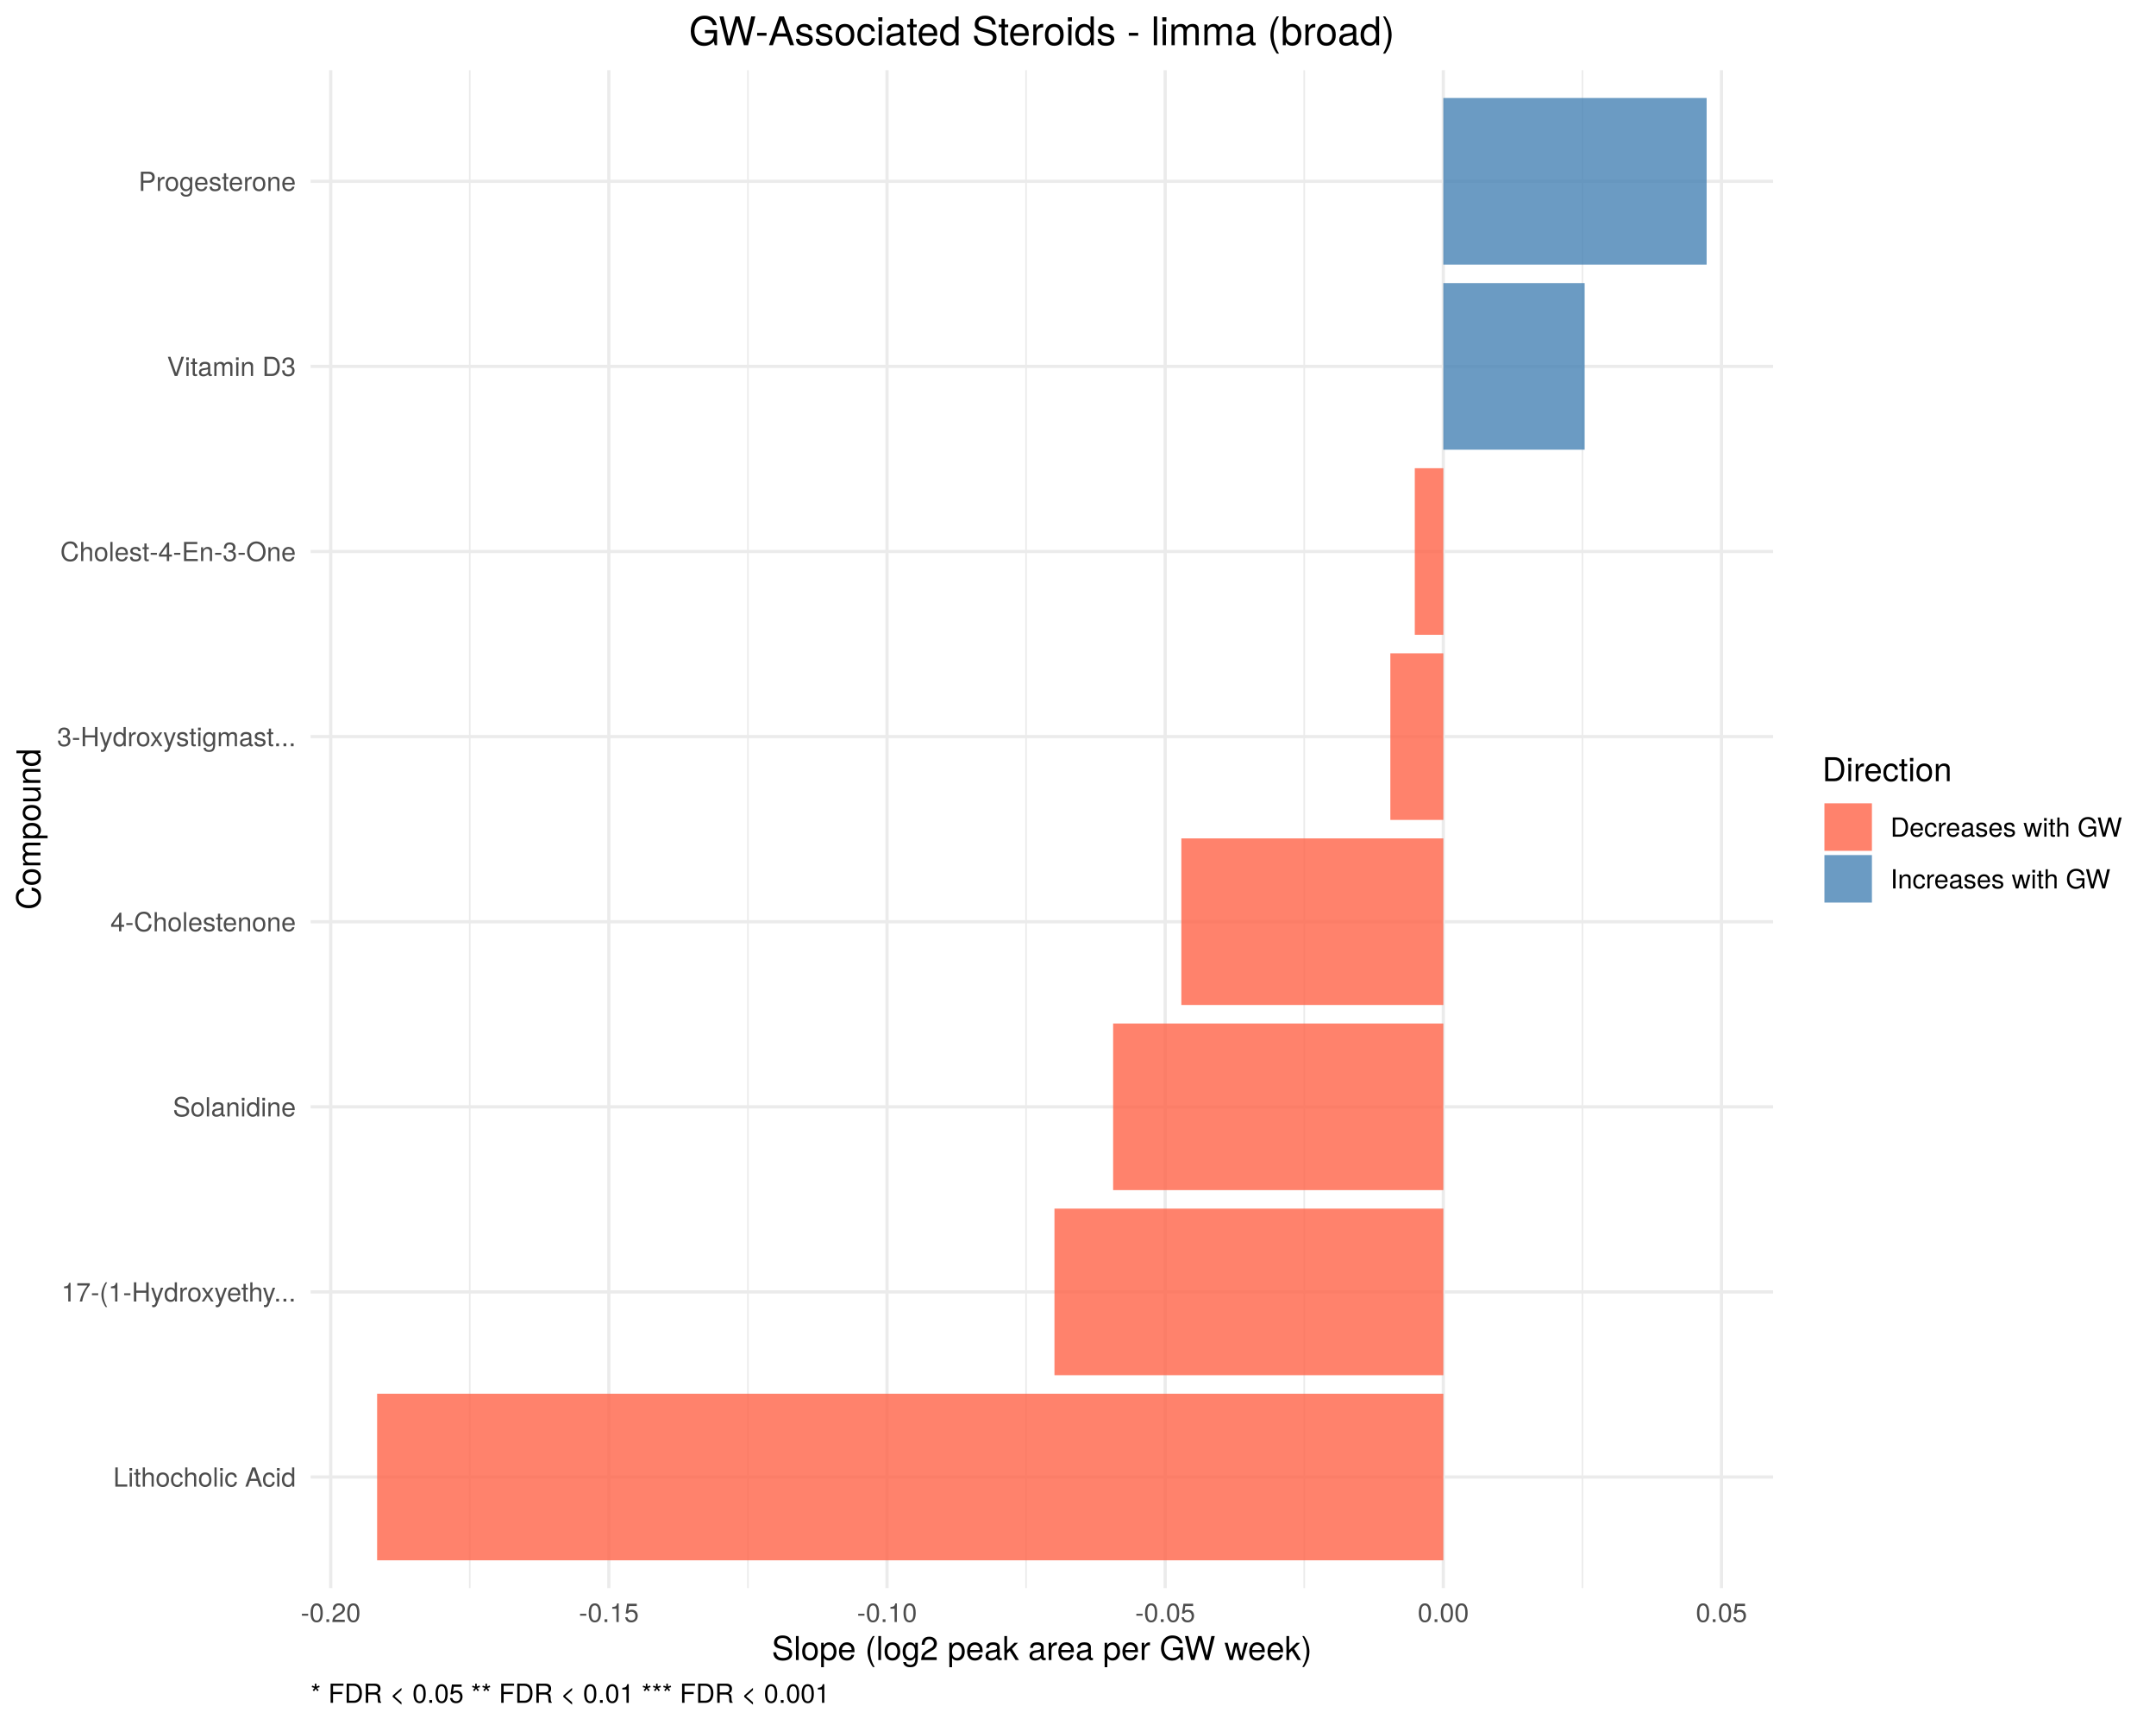
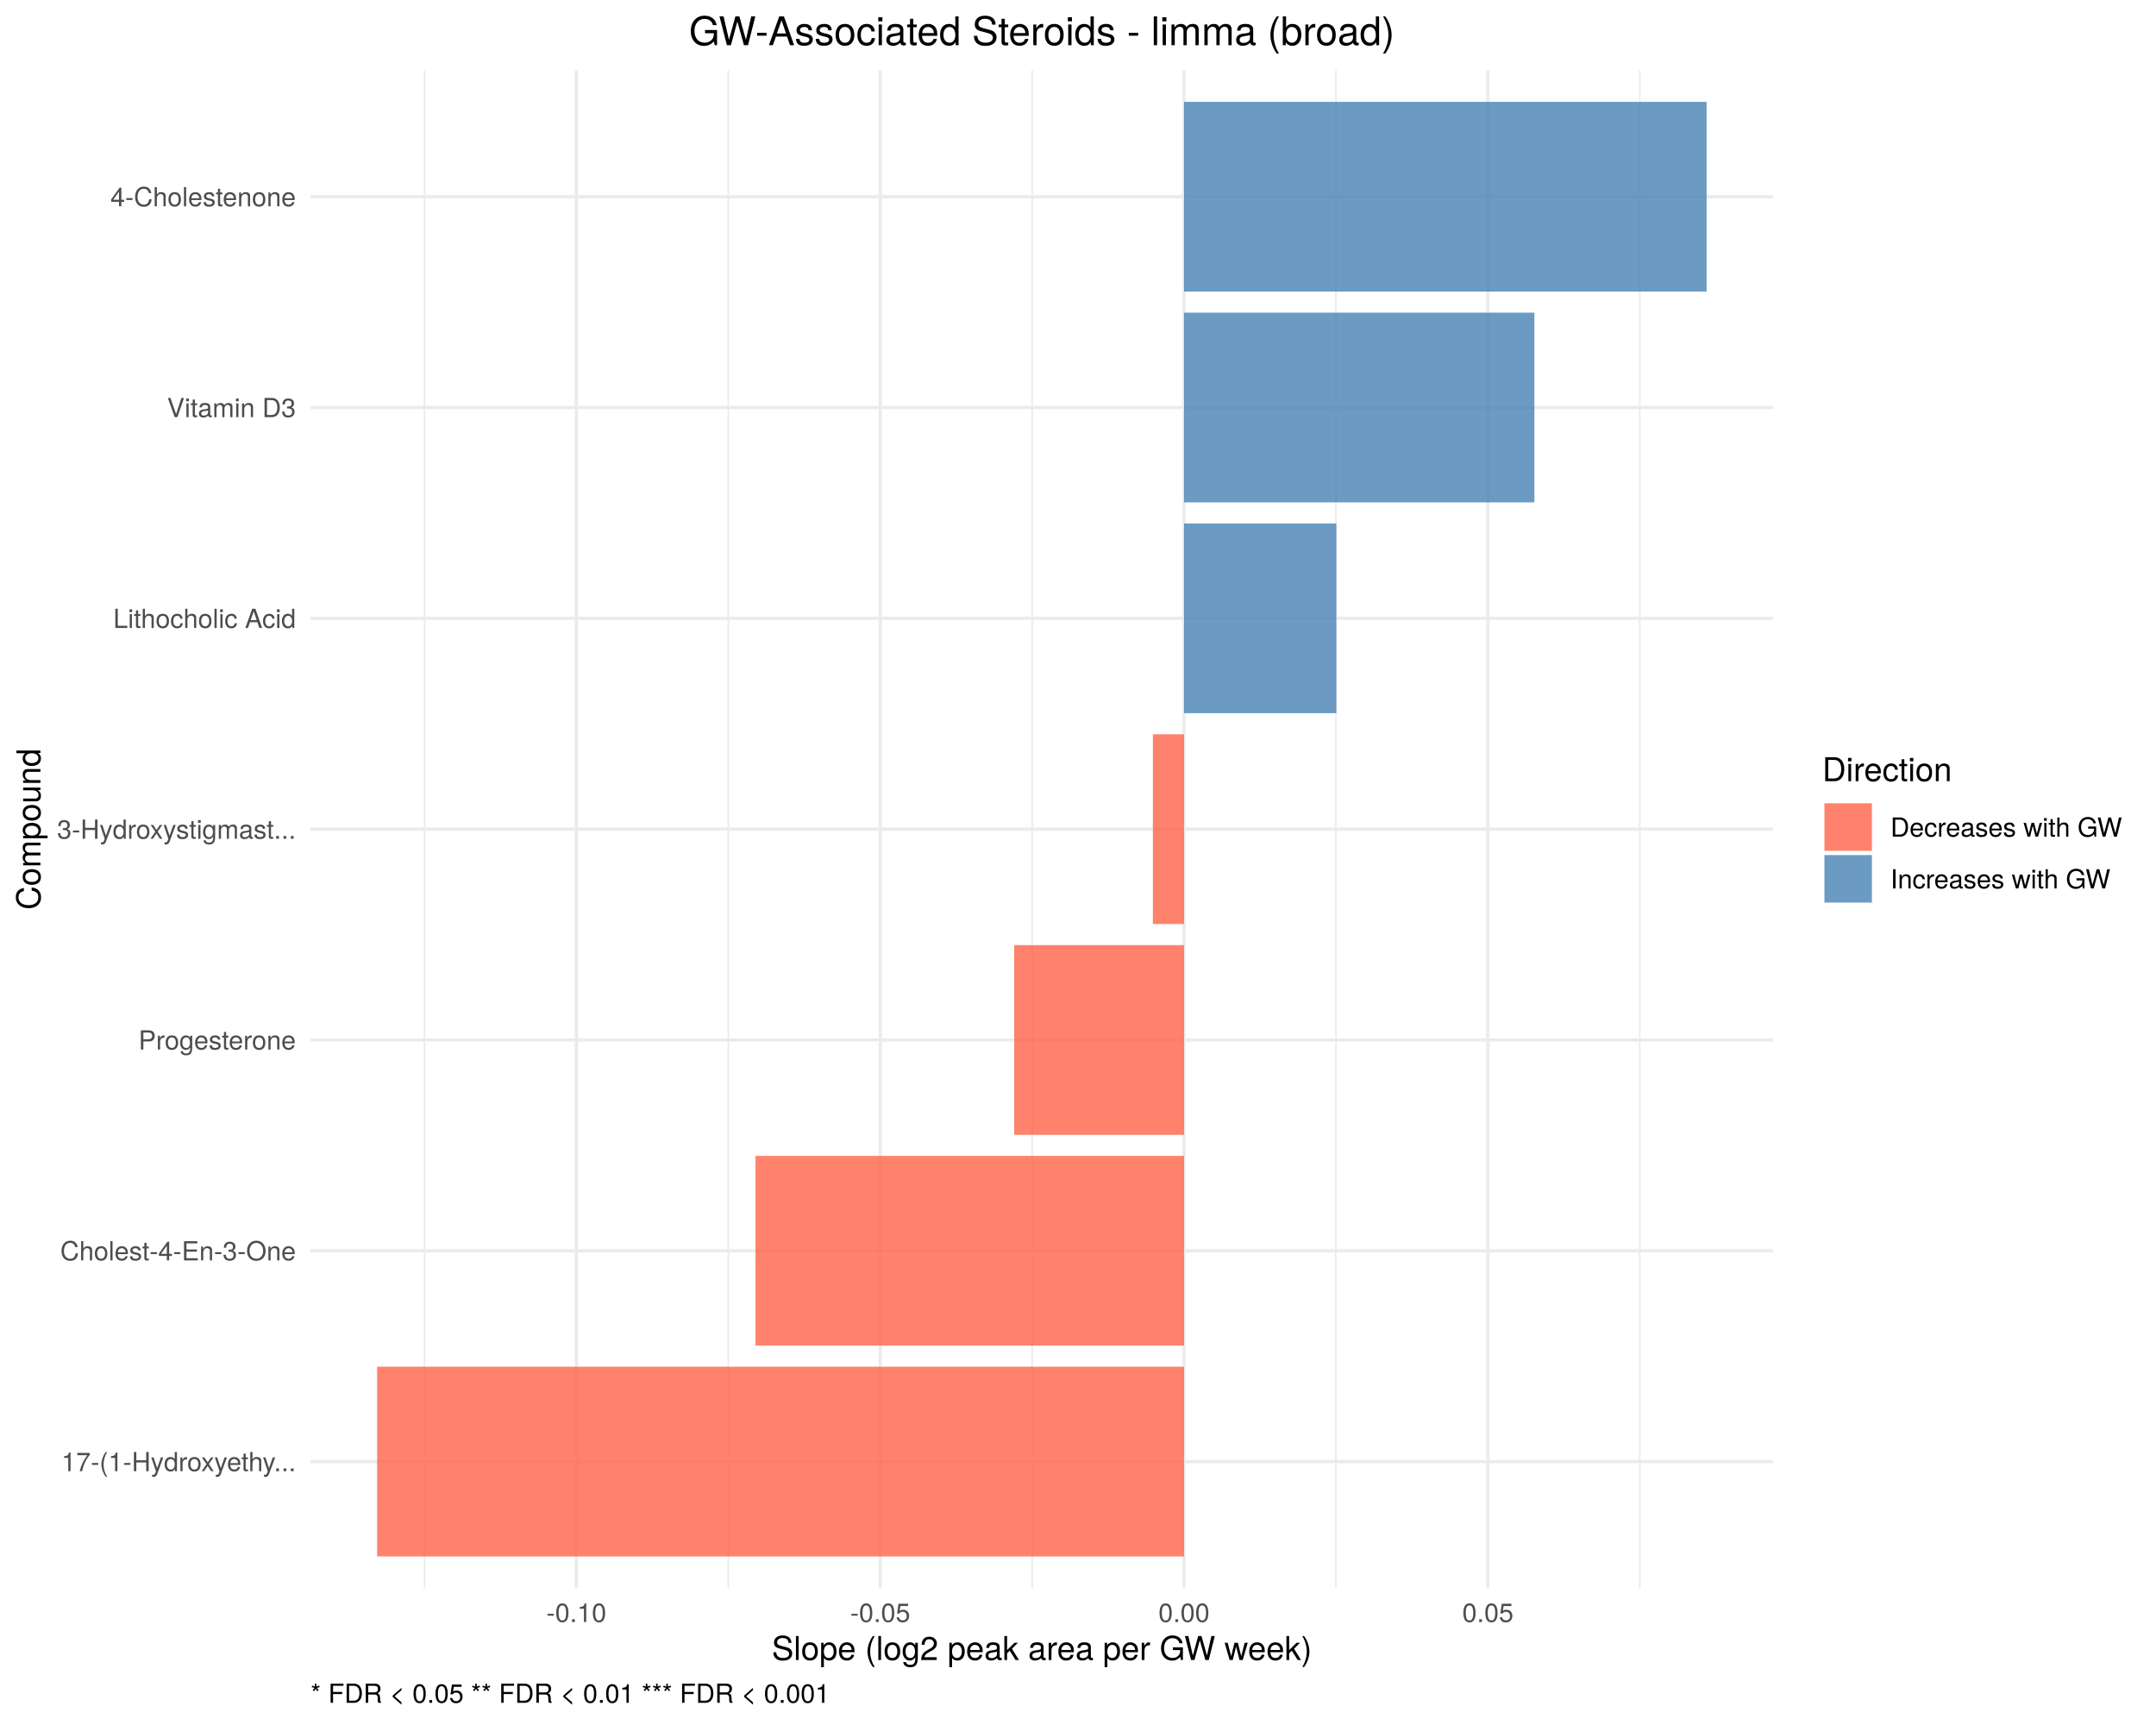
<svg xmlns="http://www.w3.org/2000/svg" class="svglite" width="720.00pt" height="576.00pt" viewBox="0 0 720.00 576.00">
  <defs>
    <style type="text/css">
    .svglite line, .svglite polyline, .svglite polygon, .svglite path, .svglite rect, .svglite circle {
      fill: none;
      stroke: #000000;
      stroke-linecap: round;
      stroke-linejoin: round;
      stroke-miterlimit: 10.00;
    }
    .svglite text {
      white-space: pre;
    }
  </style>
  </defs>
  <rect width="100%" height="100%" style="stroke: none; fill: none;" />
  <defs>
    <clipPath id="cpMC4wMHw3MjAuMDB8MC4wMHw1NzYuMDA=">
      <rect x="0.00" y="0.00" width="720.00" height="576.00" />
    </clipPath>
  </defs>
  <g clip-path="url(#cpMC4wMHw3MjAuMDB8MC4wMHw1NzYuMDA=)">
</g>
  <defs>
    <clipPath id="cpMTAzLjc0fDU5Mi4xM3wyMy40NXw1MzAuMjg=">
      <rect x="103.74" y="23.45" width="488.39" height="506.83" />
    </clipPath>
  </defs>
  <g clip-path="url(#cpMTAzLjc0fDU5Mi4xM3wyMy40NXw1MzAuMjg=)">
-     <polyline points="156.88,530.28 156.88,23.45 " style="stroke-width: 0.53; stroke: #EBEBEB; stroke-linecap: butt;" />
-     <polyline points="249.77,530.28 249.77,23.45 " style="stroke-width: 0.53; stroke: #EBEBEB; stroke-linecap: butt;" />
-     <polyline points="342.66,530.28 342.66,23.45 " style="stroke-width: 0.53; stroke: #EBEBEB; stroke-linecap: butt;" />
-     <polyline points="435.55,530.28 435.55,23.45 " style="stroke-width: 0.53; stroke: #EBEBEB; stroke-linecap: butt;" />
-     <polyline points="528.44,530.28 528.44,23.45 " style="stroke-width: 0.53; stroke: #EBEBEB; stroke-linecap: butt;" />
-     <polyline points="103.74,493.19 592.13,493.19 " style="stroke-width: 1.07; stroke: #EBEBEB; stroke-linecap: butt;" />
-     <polyline points="103.74,431.38 592.13,431.38 " style="stroke-width: 1.07; stroke: #EBEBEB; stroke-linecap: butt;" />
-     <polyline points="103.74,369.58 592.13,369.58 " style="stroke-width: 1.07; stroke: #EBEBEB; stroke-linecap: butt;" />
-     <polyline points="103.74,307.77 592.13,307.77 " style="stroke-width: 1.07; stroke: #EBEBEB; stroke-linecap: butt;" />
-     <polyline points="103.74,245.96 592.13,245.96 " style="stroke-width: 1.07; stroke: #EBEBEB; stroke-linecap: butt;" />
-     <polyline points="103.74,184.15 592.13,184.15 " style="stroke-width: 1.07; stroke: #EBEBEB; stroke-linecap: butt;" />
-     <polyline points="103.74,122.34 592.13,122.34 " style="stroke-width: 1.07; stroke: #EBEBEB; stroke-linecap: butt;" />
-     <polyline points="103.74,60.54 592.13,60.54 " style="stroke-width: 1.07; stroke: #EBEBEB; stroke-linecap: butt;" />
-     <polyline points="110.44,530.28 110.44,23.45 " style="stroke-width: 1.07; stroke: #EBEBEB; stroke-linecap: butt;" />
-     <polyline points="203.33,530.28 203.33,23.45 " style="stroke-width: 1.07; stroke: #EBEBEB; stroke-linecap: butt;" />
-     <polyline points="296.22,530.28 296.22,23.45 " style="stroke-width: 1.07; stroke: #EBEBEB; stroke-linecap: butt;" />
-     <polyline points="389.11,530.28 389.11,23.45 " style="stroke-width: 1.07; stroke: #EBEBEB; stroke-linecap: butt;" />
-     <polyline points="482.00,530.28 482.00,23.45 " style="stroke-width: 1.07; stroke: #EBEBEB; stroke-linecap: butt;" />
-     <polyline points="574.89,530.28 574.89,23.45 " style="stroke-width: 1.07; stroke: #EBEBEB; stroke-linecap: butt;" />
-     <rect x="125.94" y="465.38" width="356.06" height="55.63" style="stroke-width: 1.07; stroke: none; stroke-linecap: butt; stroke-linejoin: miter; fill: #FF6347; fill-opacity: 0.80;" />
-     <rect x="352.14" y="403.57" width="129.86" height="55.63" style="stroke-width: 1.07; stroke: none; stroke-linecap: butt; stroke-linejoin: miter; fill: #FF6347; fill-opacity: 0.80;" />
-     <rect x="371.73" y="341.76" width="110.27" height="55.63" style="stroke-width: 1.07; stroke: none; stroke-linecap: butt; stroke-linejoin: miter; fill: #FF6347; fill-opacity: 0.80;" />
-     <rect x="482.00" y="32.72" width="87.93" height="55.63" style="stroke-width: 1.07; stroke: none; stroke-linecap: butt; stroke-linejoin: miter; fill: #4682B4; fill-opacity: 0.80;" />
-     <rect x="394.51" y="279.95" width="87.49" height="55.63" style="stroke-width: 1.07; stroke: none; stroke-linecap: butt; stroke-linejoin: miter; fill: #FF6347; fill-opacity: 0.80;" />
-     <rect x="482.00" y="94.53" width="47.20" height="55.63" style="stroke-width: 1.07; stroke: none; stroke-linecap: butt; stroke-linejoin: miter; fill: #4682B4; fill-opacity: 0.80;" />
-     <rect x="464.31" y="218.15" width="17.69" height="55.63" style="stroke-width: 1.07; stroke: none; stroke-linecap: butt; stroke-linejoin: miter; fill: #FF6347; fill-opacity: 0.80;" />
-     <rect x="472.47" y="156.34" width="9.53" height="55.63" style="stroke-width: 1.07; stroke: none; stroke-linecap: butt; stroke-linejoin: miter; fill: #FF6347; fill-opacity: 0.80;" />
+     <polyline points="141.75,530.28 141.75,23.45 " style="stroke-width: 0.53; stroke: #EBEBEB; stroke-linecap: butt;" />
+     <polyline points="243.21,530.28 243.21,23.45 " style="stroke-width: 0.53; stroke: #EBEBEB; stroke-linecap: butt;" />
+     <polyline points="344.68,530.28 344.68,23.45 " style="stroke-width: 0.53; stroke: #EBEBEB; stroke-linecap: butt;" />
+     <polyline points="446.15,530.28 446.15,23.45 " style="stroke-width: 0.53; stroke: #EBEBEB; stroke-linecap: butt;" />
+     <polyline points="547.61,530.28 547.61,23.45 " style="stroke-width: 0.53; stroke: #EBEBEB; stroke-linecap: butt;" />
+     <polyline points="103.74,488.04 592.13,488.04 " style="stroke-width: 1.07; stroke: #EBEBEB; stroke-linecap: butt;" />
+     <polyline points="103.74,417.65 592.13,417.65 " style="stroke-width: 1.07; stroke: #EBEBEB; stroke-linecap: butt;" />
+     <polyline points="103.74,347.26 592.13,347.26 " style="stroke-width: 1.07; stroke: #EBEBEB; stroke-linecap: butt;" />
+     <polyline points="103.74,276.86 592.13,276.86 " style="stroke-width: 1.07; stroke: #EBEBEB; stroke-linecap: butt;" />
+     <polyline points="103.74,206.47 592.13,206.47 " style="stroke-width: 1.07; stroke: #EBEBEB; stroke-linecap: butt;" />
+     <polyline points="103.74,136.08 592.13,136.08 " style="stroke-width: 1.07; stroke: #EBEBEB; stroke-linecap: butt;" />
+     <polyline points="103.74,65.69 592.13,65.69 " style="stroke-width: 1.07; stroke: #EBEBEB; stroke-linecap: butt;" />
+     <polyline points="192.48,530.28 192.48,23.45 " style="stroke-width: 1.07; stroke: #EBEBEB; stroke-linecap: butt;" />
+     <polyline points="293.95,530.28 293.95,23.45 " style="stroke-width: 1.07; stroke: #EBEBEB; stroke-linecap: butt;" />
+     <polyline points="395.41,530.28 395.41,23.45 " style="stroke-width: 1.07; stroke: #EBEBEB; stroke-linecap: butt;" />
+     <polyline points="496.88,530.28 496.88,23.45 " style="stroke-width: 1.07; stroke: #EBEBEB; stroke-linecap: butt;" />
+     <rect x="125.94" y="456.36" width="269.47" height="63.35" style="stroke-width: 1.07; stroke: none; stroke-linecap: butt; stroke-linejoin: miter; fill: #FF6347; fill-opacity: 0.80;" />
+     <rect x="395.41" y="34.01" width="174.51" height="63.35" style="stroke-width: 1.07; stroke: none; stroke-linecap: butt; stroke-linejoin: miter; fill: #4682B4; fill-opacity: 0.80;" />
+     <rect x="252.30" y="385.97" width="143.11" height="63.35" style="stroke-width: 1.07; stroke: none; stroke-linecap: butt; stroke-linejoin: miter; fill: #FF6347; fill-opacity: 0.80;" />
+     <rect x="395.41" y="104.40" width="117.00" height="63.35" style="stroke-width: 1.07; stroke: none; stroke-linecap: butt; stroke-linejoin: miter; fill: #4682B4; fill-opacity: 0.80;" />
+     <rect x="338.70" y="315.58" width="56.71" height="63.35" style="stroke-width: 1.07; stroke: none; stroke-linecap: butt; stroke-linejoin: miter; fill: #FF6347; fill-opacity: 0.80;" />
+     <rect x="395.41" y="174.79" width="50.86" height="63.35" style="stroke-width: 1.07; stroke: none; stroke-linecap: butt; stroke-linejoin: miter; fill: #4682B4; fill-opacity: 0.80;" />
+     <rect x="385.00" y="245.19" width="10.41" height="63.35" style="stroke-width: 1.07; stroke: none; stroke-linecap: butt; stroke-linejoin: miter; fill: #FF6347; fill-opacity: 0.80;" />
  </g>
  <g clip-path="url(#cpMC4wMHw3MjAuMDB8MC4wMHw1NzYuMDA=)">
-     <text x="98.81" y="496.40" text-anchor="end" style="font-size: 8.80px; font-weight: 0;fill: #4D4D4D; font-family: &quot;TeX Gyre Heros&quot;;" textLength="61.10px" lengthAdjust="spacingAndGlyphs">Lithocholic Acid</text>
-     <text x="98.81" y="434.59" text-anchor="end" style="font-size: 8.80px; font-weight: 0;fill: #4D4D4D; font-family: &quot;TeX Gyre Heros&quot;;" textLength="79.68px" lengthAdjust="spacingAndGlyphs">17-(1-Hydroxyethy...</text>
-     <text x="98.81" y="372.78" text-anchor="end" style="font-size: 8.80px; font-weight: 0;fill: #4D4D4D; font-family: &quot;TeX Gyre Heros&quot;;" textLength="41.05px" lengthAdjust="spacingAndGlyphs">Solanidine</text>
-     <text x="98.81" y="310.98" text-anchor="end" style="font-size: 8.80px; font-weight: 0;fill: #4D4D4D; font-family: &quot;TeX Gyre Heros&quot;;" textLength="62.08px" lengthAdjust="spacingAndGlyphs">4-Cholestenone</text>
-     <text x="98.81" y="249.17" text-anchor="end" style="font-size: 8.80px; font-weight: 0;fill: #4D4D4D; font-family: &quot;TeX Gyre Heros&quot;;" textLength="80.17px" lengthAdjust="spacingAndGlyphs">3-Hydroxystigmast...</text>
-     <text x="98.81" y="187.36" text-anchor="end" style="font-size: 8.80px; font-weight: 0;fill: #4D4D4D; font-family: &quot;TeX Gyre Heros&quot;;" textLength="78.70px" lengthAdjust="spacingAndGlyphs">Cholest-4-En-3-One</text>
-     <text x="98.81" y="125.55" text-anchor="end" style="font-size: 8.80px; font-weight: 0;fill: #4D4D4D; font-family: &quot;TeX Gyre Heros&quot;;" textLength="43.01px" lengthAdjust="spacingAndGlyphs">Vitamin D3</text>
-     <text x="98.81" y="63.74" text-anchor="end" style="font-size: 8.80px; font-weight: 0;fill: #4D4D4D; font-family: &quot;TeX Gyre Heros&quot;;" textLength="52.80px" lengthAdjust="spacingAndGlyphs">Progesterone</text>
-     <text x="110.44" y="541.62" text-anchor="middle" style="font-size: 8.80px; font-weight: 0;fill: #4D4D4D; font-family: &quot;TeX Gyre Heros&quot;;" textLength="20.04px" lengthAdjust="spacingAndGlyphs">-0.20</text>
-     <text x="203.33" y="541.62" text-anchor="middle" style="font-size: 8.80px; font-weight: 0;fill: #4D4D4D; font-family: &quot;TeX Gyre Heros&quot;;" textLength="20.04px" lengthAdjust="spacingAndGlyphs">-0.15</text>
-     <text x="296.22" y="541.62" text-anchor="middle" style="font-size: 8.80px; font-weight: 0;fill: #4D4D4D; font-family: &quot;TeX Gyre Heros&quot;;" textLength="20.04px" lengthAdjust="spacingAndGlyphs">-0.10</text>
-     <text x="389.11" y="541.62" text-anchor="middle" style="font-size: 8.80px; font-weight: 0;fill: #4D4D4D; font-family: &quot;TeX Gyre Heros&quot;;" textLength="20.04px" lengthAdjust="spacingAndGlyphs">-0.05</text>
-     <text x="482.00" y="541.62" text-anchor="middle" style="font-size: 8.80px; font-weight: 0;fill: #4D4D4D; font-family: &quot;TeX Gyre Heros&quot;;" textLength="17.11px" lengthAdjust="spacingAndGlyphs">0.00</text>
-     <text x="574.89" y="541.62" text-anchor="middle" style="font-size: 8.80px; font-weight: 0;fill: #4D4D4D; font-family: &quot;TeX Gyre Heros&quot;;" textLength="17.11px" lengthAdjust="spacingAndGlyphs">0.05</text>
+     <text x="98.81" y="491.25" text-anchor="end" style="font-size: 8.80px; font-weight: 0;fill: #4D4D4D; font-family: &quot;TeX Gyre Heros&quot;;" textLength="79.68px" lengthAdjust="spacingAndGlyphs">17-(1-Hydroxyethy...</text>
+     <text x="98.81" y="420.86" text-anchor="end" style="font-size: 8.80px; font-weight: 0;fill: #4D4D4D; font-family: &quot;TeX Gyre Heros&quot;;" textLength="78.70px" lengthAdjust="spacingAndGlyphs">Cholest-4-En-3-One</text>
+     <text x="98.81" y="350.46" text-anchor="end" style="font-size: 8.80px; font-weight: 0;fill: #4D4D4D; font-family: &quot;TeX Gyre Heros&quot;;" textLength="52.80px" lengthAdjust="spacingAndGlyphs">Progesterone</text>
+     <text x="98.81" y="280.07" text-anchor="end" style="font-size: 8.80px; font-weight: 0;fill: #4D4D4D; font-family: &quot;TeX Gyre Heros&quot;;" textLength="80.17px" lengthAdjust="spacingAndGlyphs">3-Hydroxystigmast...</text>
+     <text x="98.81" y="209.68" text-anchor="end" style="font-size: 8.80px; font-weight: 0;fill: #4D4D4D; font-family: &quot;TeX Gyre Heros&quot;;" textLength="61.10px" lengthAdjust="spacingAndGlyphs">Lithocholic Acid</text>
+     <text x="98.81" y="139.29" text-anchor="end" style="font-size: 8.80px; font-weight: 0;fill: #4D4D4D; font-family: &quot;TeX Gyre Heros&quot;;" textLength="43.01px" lengthAdjust="spacingAndGlyphs">Vitamin D3</text>
+     <text x="98.81" y="68.89" text-anchor="end" style="font-size: 8.80px; font-weight: 0;fill: #4D4D4D; font-family: &quot;TeX Gyre Heros&quot;;" textLength="62.08px" lengthAdjust="spacingAndGlyphs">4-Cholestenone</text>
+     <text x="192.48" y="541.62" text-anchor="middle" style="font-size: 8.80px; font-weight: 0;fill: #4D4D4D; font-family: &quot;TeX Gyre Heros&quot;;" textLength="20.04px" lengthAdjust="spacingAndGlyphs">-0.10</text>
+     <text x="293.95" y="541.62" text-anchor="middle" style="font-size: 8.80px; font-weight: 0;fill: #4D4D4D; font-family: &quot;TeX Gyre Heros&quot;;" textLength="20.04px" lengthAdjust="spacingAndGlyphs">-0.05</text>
+     <text x="395.41" y="541.62" text-anchor="middle" style="font-size: 8.80px; font-weight: 0;fill: #4D4D4D; font-family: &quot;TeX Gyre Heros&quot;;" textLength="17.11px" lengthAdjust="spacingAndGlyphs">0.00</text>
+     <text x="496.88" y="541.62" text-anchor="middle" style="font-size: 8.80px; font-weight: 0;fill: #4D4D4D; font-family: &quot;TeX Gyre Heros&quot;;" textLength="17.11px" lengthAdjust="spacingAndGlyphs">0.05</text>
    <text x="347.93" y="554.31" text-anchor="middle" style="font-size: 11.00px; font-weight: 0; font-family: &quot;TeX Gyre Heros&quot;;" textLength="180.93px" lengthAdjust="spacingAndGlyphs">Slope (log2 peak area per GW week)</text>
    <text transform="translate(13.50,276.86) rotate(-90)" text-anchor="middle" style="font-size: 11.00px; font-weight: 0; font-family: &quot;TeX Gyre Heros&quot;;" textLength="53.78px" lengthAdjust="spacingAndGlyphs">Compound</text>
    <text x="608.56" y="260.85" style="font-size: 11.00px; font-weight: 0; font-family: &quot;TeX Gyre Heros&quot;;" textLength="43.39px" lengthAdjust="spacingAndGlyphs">Direction</text>
    <rect x="609.27" y="268.24" width="15.86" height="15.86" style="stroke-width: 1.07; stroke: none; stroke-linecap: butt; stroke-linejoin: miter; fill: #FF6347; fill-opacity: 0.80;" />
    <rect x="609.27" y="285.52" width="15.86" height="15.86" style="stroke-width: 1.07; stroke: none; stroke-linecap: butt; stroke-linejoin: miter; fill: #4682B4; fill-opacity: 0.80;" />
    <text x="631.32" y="279.38" style="font-size: 8.80px; font-weight: 0; font-family: &quot;TeX Gyre Heros&quot;;" textLength="77.72px" lengthAdjust="spacingAndGlyphs">Decreases with GW</text>
    <text x="631.32" y="296.66" style="font-size: 8.80px; font-weight: 0; font-family: &quot;TeX Gyre Heros&quot;;" textLength="73.81px" lengthAdjust="spacingAndGlyphs">Increases with GW</text>
    <text x="347.93" y="15.09" text-anchor="middle" style="font-size: 13.20px; font-weight: 0; font-family: &quot;TeX Gyre Heros&quot;;" textLength="236.68px" lengthAdjust="spacingAndGlyphs">GW-Associated Steroids - limma (broad)</text>
    <text x="103.74" y="568.60" style="font-size: 8.80px; font-weight: 0; font-family: &quot;TeX Gyre Heros&quot;;" textLength="183.13px" lengthAdjust="spacingAndGlyphs">* FDR &lt; 0.05   ** FDR &lt; 0.01   *** FDR &lt; 0.001</text>
  </g>
</svg>
